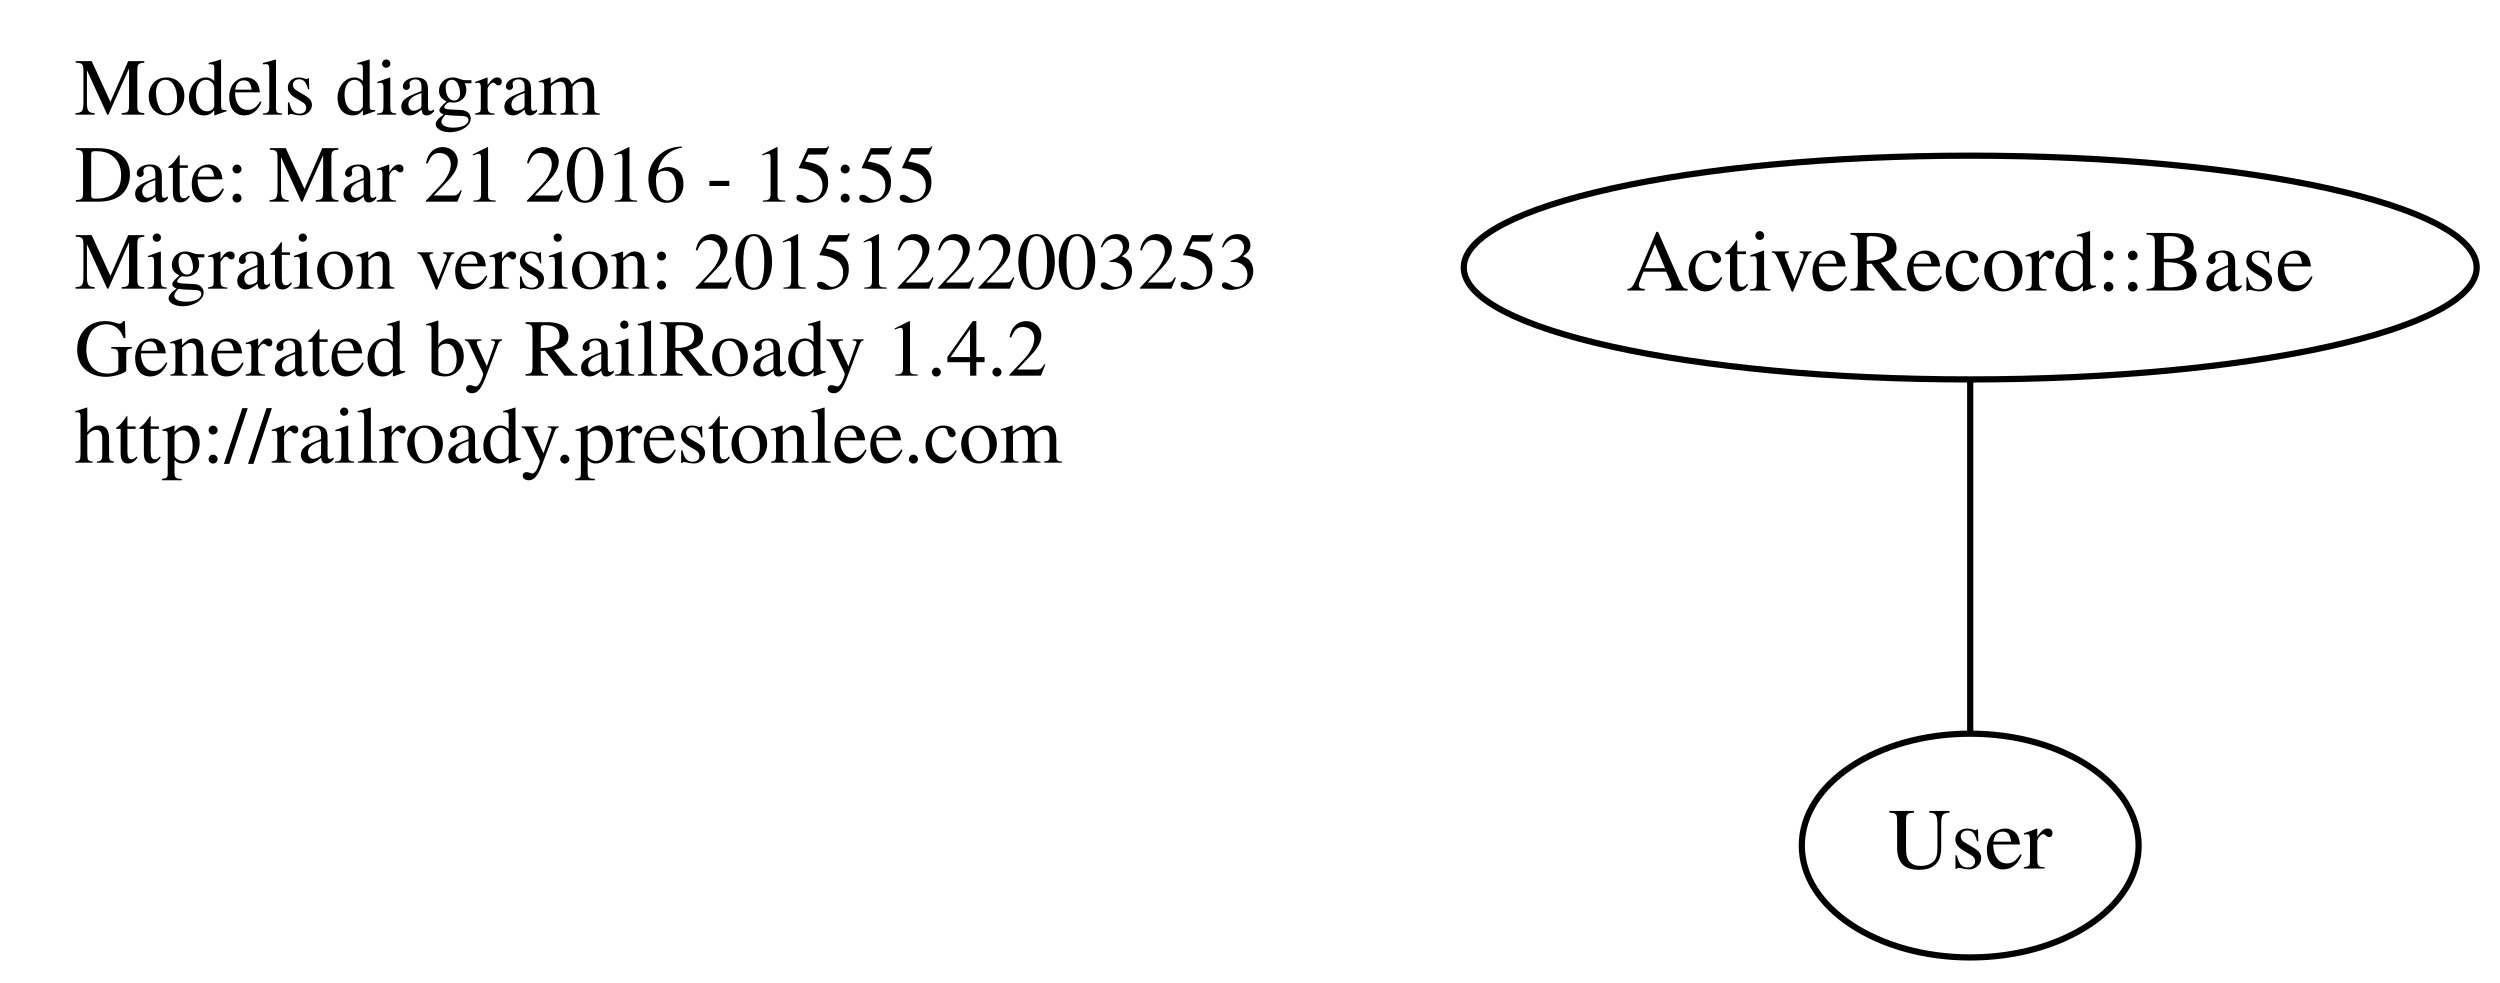
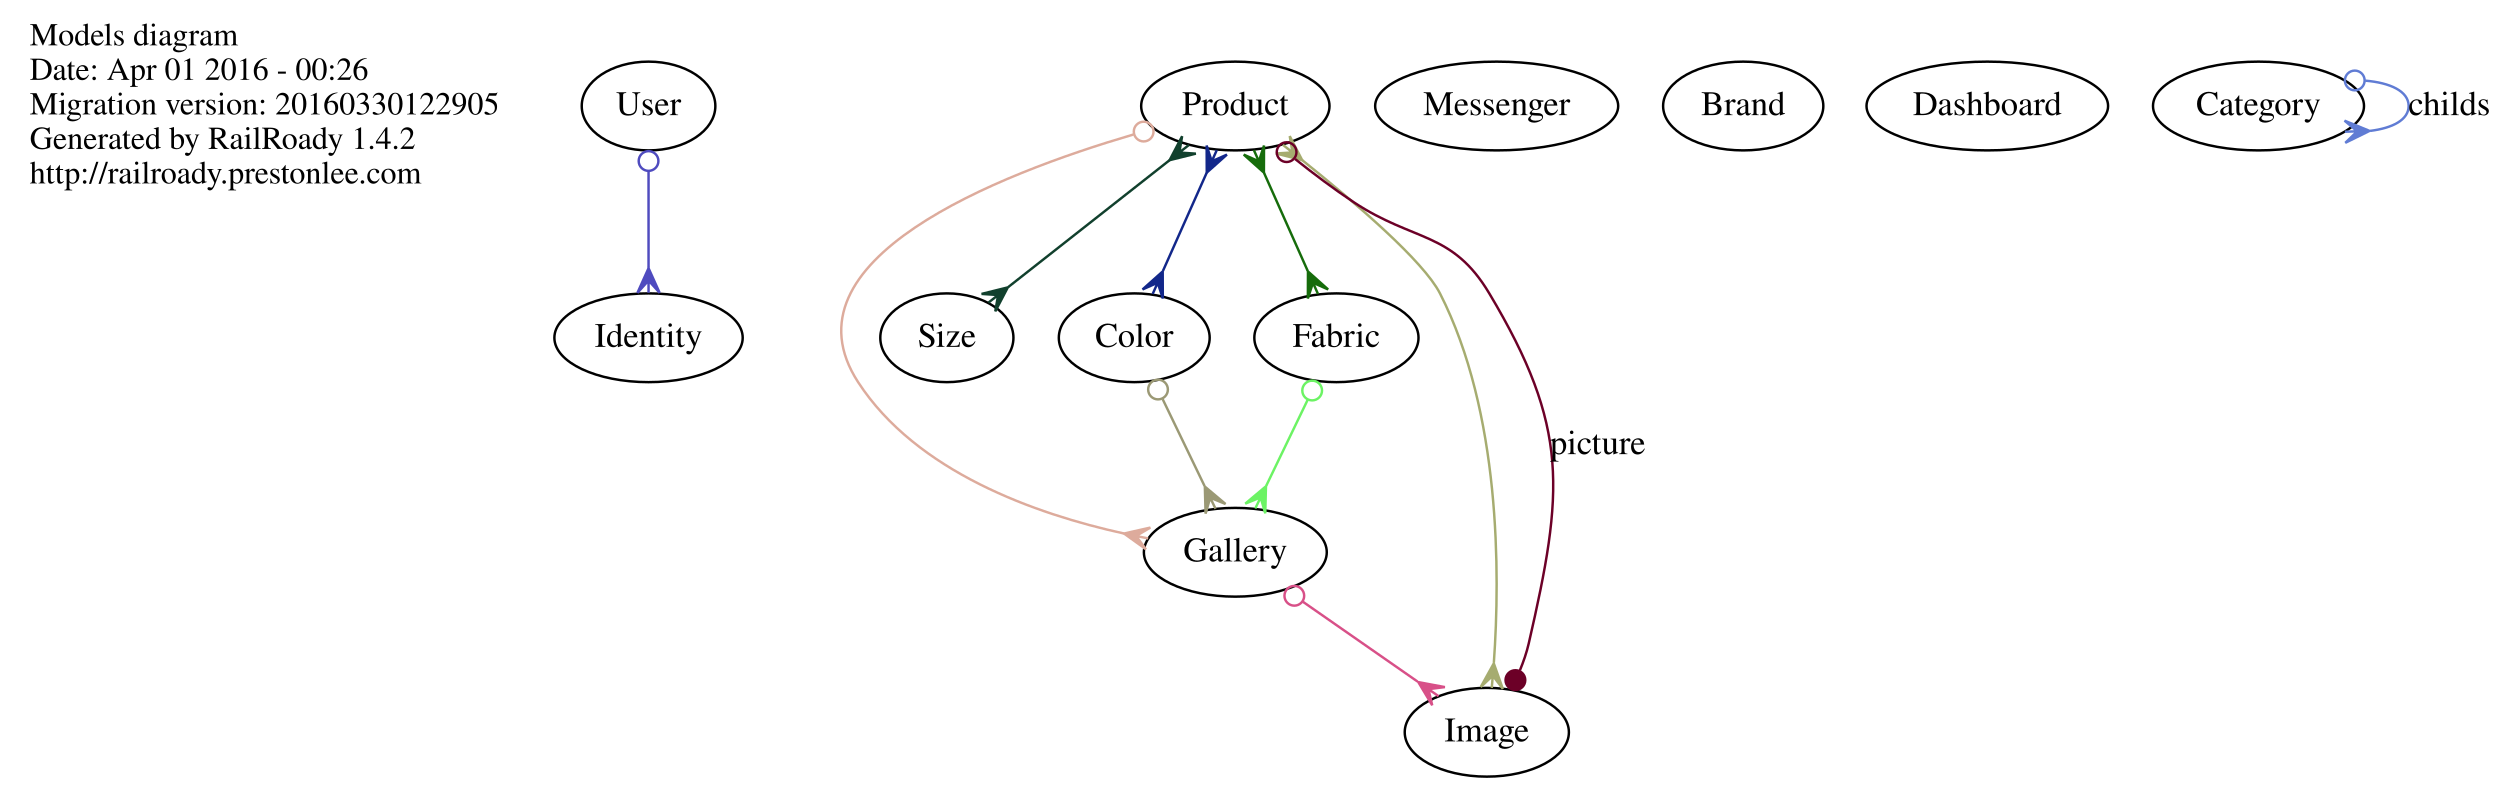
- <svg xmlns="http://www.w3.org/2000/svg" width="402pt" height="158pt" viewBox="0.00 0.00 402.24 158.00">
-   <g id="graph0" class="graph" transform="scale(1 1) rotate(0) translate(4 154)">
-     <polygon fill="none" stroke="none" points="-4,4 -4,-154 398.243,-154 398.243,4 -4,4" />
+ <svg xmlns="http://www.w3.org/2000/svg" width="1014pt" height="319pt" viewBox="0.00 0.00 1013.90 319.00">
+   <g id="graph0" class="graph" transform="scale(1 1) rotate(0) translate(4 315)">
+     <polygon fill="none" stroke="none" points="-4,4 -4,-315 1009.9,-315 1009.9,4 -4,4" />
    <g id="node1" class="node">
-       <text text-anchor="start" x="8" y="-135.6" font-family="Times,serif" font-size="13.00">Models diagram</text>
-       <text text-anchor="start" x="8" y="-121.6" font-family="Times,serif" font-size="13.00">Date: Mar 21 2016 - 15:55</text>
-       <text text-anchor="start" x="8" y="-107.6" font-family="Times,serif" font-size="13.00">Migration version: 20151222003253</text>
-       <text text-anchor="start" x="8" y="-93.6" font-family="Times,serif" font-size="13.00">Generated by RailRoady 1.4.2</text>
-       <text text-anchor="start" x="8" y="-79.6" font-family="Times,serif" font-size="13.00">http://railroady.prestonlee.com</text>
+       <text text-anchor="start" x="8" y="-296.6" font-family="Times,serif" font-size="13.00">Models diagram</text>
+       <text text-anchor="start" x="8" y="-282.6" font-family="Times,serif" font-size="13.00">Date: Apr 01 2016 - 00:26</text>
+       <text text-anchor="start" x="8" y="-268.6" font-family="Times,serif" font-size="13.00">Migration version: 20160330122905</text>
+       <text text-anchor="start" x="8" y="-254.6" font-family="Times,serif" font-size="13.00">Generated by RailRoady 1.4.2</text>
+       <text text-anchor="start" x="8" y="-240.6" font-family="Times,serif" font-size="13.00">http://railroady.prestonlee.com</text>
    </g>
    <g id="node2" class="node">
-       <ellipse fill="none" stroke="black" cx="313" cy="-18" rx="27.097" ry="18" />
-       <text text-anchor="middle" x="313" y="-14.3" font-family="Times,serif" font-size="14.00">User</text>
+       <ellipse fill="none" stroke="black" cx="259" cy="-272" rx="27.097" ry="18" />
+       <text text-anchor="middle" x="259" y="-268.3" font-family="Times,serif" font-size="14.00">User</text>
+     </g>
+     <g id="node8" class="node">
+       <ellipse fill="none" stroke="black" cx="259" cy="-178" rx="38.194" ry="18" />
+       <text text-anchor="middle" x="259" y="-174.3" font-family="Times,serif" font-size="14.00">Identity</text>
+     </g>
+     <g id="edge1" class="edge">
+       <path fill="none" stroke="#4f4bbf" d="M259,-245.451C259,-233.315 259,-218.795 259,-206.427" />
+       <ellipse fill="none" stroke="#4f4bbf" cx="259" cy="-249.696" rx="4" ry="4" />
+       <polygon fill="#4f4bbf" stroke="#4f4bbf" points="259,-206.227 263.5,-196.227 259,-201.227 259,-196.227 259,-196.227 259,-196.227 259,-201.227 254.5,-196.227 259,-206.227 259,-206.227" />
    </g>
    <g id="node3" class="node">
-       <ellipse fill="none" stroke="black" cx="313" cy="-111" rx="81.486" ry="18" />
-       <text text-anchor="middle" x="313" y="-107.3" font-family="Times,serif" font-size="14.00">ActiveRecord::Base</text>
+       <ellipse fill="none" stroke="black" cx="497" cy="-272" rx="38.194" ry="18" />
+       <text text-anchor="middle" x="497" y="-268.3" font-family="Times,serif" font-size="14.00">Product</text>
    </g>
-     <g id="edge1" class="edge">
-       <path fill="none" stroke="black" d="M313,-92.884C313,-76.614 313,-52.284 313,-36.04" />
+     <g id="node4" class="node">
+       <ellipse fill="none" stroke="black" cx="497" cy="-91" rx="37.093" ry="18" />
+       <text text-anchor="middle" x="497" y="-87.3" font-family="Times,serif" font-size="14.00">Gallery</text>
+     </g>
+     <g id="edge2" class="edge">
+       <path fill="none" stroke="#ddab9c" d="M455.731,-260.464C400.199,-244.155 311.872,-209.437 344,-160 367.672,-123.575 415.849,-106.504 451.851,-98.603" />
+       <ellipse fill="none" stroke="#ddab9c" cx="459.822" cy="-261.636" rx="4" ry="4" />
+       <polygon fill="#ddab9c" stroke="#ddab9c" points="451.853,-98.603 462.55,-101.02 456.753,-97.606 461.653,-96.61 461.653,-96.61 461.653,-96.61 456.753,-97.606 460.756,-92.2 451.853,-98.603 451.853,-98.603" />
+     </g>
+     <g id="node5" class="node">
+       <ellipse fill="none" stroke="black" cx="380" cy="-178" rx="27" ry="18" />
+       <text text-anchor="middle" x="380" y="-174.3" font-family="Times,serif" font-size="14.00">Size</text>
+     </g>
+     <g id="edge7" class="edge">
+       <path fill="none" stroke="#11402d" d="M470.334,-250.032C450.664,-234.565 424.09,-213.669 404.861,-198.549" />
+       <polygon fill="#11402d" stroke="#11402d" points="470.341,-250.037 475.42,-259.756 474.271,-253.128 478.202,-256.219 478.202,-256.219 478.202,-256.219 474.271,-253.128 480.983,-252.681 470.341,-250.037 470.341,-250.037" />
+       <polygon fill="#11402d" stroke="#11402d" points="404.714,-198.433 399.634,-188.714 400.783,-195.342 396.853,-192.252 396.853,-192.252 396.853,-192.252 400.783,-195.342 394.071,-195.789 404.714,-198.433 404.714,-198.433" />
+     </g>
+     <g id="node9" class="node">
+       <ellipse fill="none" stroke="black" cx="456" cy="-178" rx="30.595" ry="18" />
+       <text text-anchor="middle" x="456" y="-174.3" font-family="Times,serif" font-size="14.00">Color</text>
+     </g>
+     <g id="edge4" class="edge">
+       <path fill="none" stroke="#12278a" d="M485.365,-244.892C479.819,-232.447 473.2,-217.596 467.652,-205.145" />
+       <polygon fill="#12278a" stroke="#12278a" points="485.409,-244.992 485.37,-255.958 487.445,-249.559 489.48,-254.126 489.48,-254.126 489.48,-254.126 487.445,-249.559 493.59,-252.294 485.409,-244.992 485.409,-244.992" />
+       <polygon fill="#12278a" stroke="#12278a" points="467.543,-204.901 467.583,-193.935 465.508,-200.334 463.472,-195.767 463.472,-195.767 463.472,-195.767 465.508,-200.334 459.362,-197.599 467.543,-204.901 467.543,-204.901" />
+     </g>
+     <g id="node10" class="node">
+       <ellipse fill="none" stroke="black" cx="599" cy="-18" rx="33.295" ry="18" />
+       <text text-anchor="middle" x="599" y="-14.3" font-family="Times,serif" font-size="14.00">Image</text>
+     </g>
+     <g id="edge3" class="edge">
+       <path fill="none" stroke="#a6ac70" d="M524.184,-250.003C545.754,-232.729 573.352,-209.041 580,-196 604.615,-147.716 604.423,-82.529 601.859,-46.251" />
+       <polygon fill="#a6ac70" stroke="#a6ac70" points="524.107,-250.064 513.474,-252.747 520.188,-253.169 516.269,-256.274 516.269,-256.274 516.269,-256.274 520.188,-253.169 519.063,-259.801 524.107,-250.064 524.107,-250.064" />
+       <polygon fill="#a6ac70" stroke="#a6ac70" points="601.834,-45.938 605.497,-35.602 601.423,-40.955 601.012,-35.972 601.012,-35.972 601.012,-35.972 601.423,-40.955 596.528,-36.341 601.834,-45.938 601.834,-45.938" />
+     </g>
+     <g id="edge6" class="edge">
+       <path fill="none" stroke="#6c0027" d="M521.225,-250.513C528.658,-244.59 536.992,-238.298 545,-233 569.57,-216.744 584.89,-221.291 600,-196 632.574,-141.479 630.236,-115.894 616,-54 615.16,-50.346 613.885,-46.632 612.403,-43.054" />
+       <ellipse fill="none" stroke="#6c0027" cx="517.796" cy="-253.292" rx="4" ry="4" />
+       <ellipse fill="#6c0027" stroke="#6c0027" cx="610.597" cy="-39.15" rx="4" ry="4" />
+       <text text-anchor="middle" x="644" y="-130.8" font-family="Times,serif" font-size="14.00">picture</text>
+     </g>
+     <g id="node11" class="node">
+       <ellipse fill="none" stroke="black" cx="538" cy="-178" rx="33.295" ry="18" />
+       <text text-anchor="middle" x="538" y="-174.3" font-family="Times,serif" font-size="14.00">Fabric</text>
+     </g>
+     <g id="edge5" class="edge">
+       <path fill="none" stroke="#166c0b" d="M508.635,-244.892C514.181,-232.447 520.8,-217.596 526.348,-205.145" />
+       <polygon fill="#166c0b" stroke="#166c0b" points="508.591,-244.992 500.41,-252.294 506.555,-249.559 504.52,-254.126 504.52,-254.126 504.52,-254.126 506.555,-249.559 508.63,-255.958 508.591,-244.992 508.591,-244.992" />
+       <polygon fill="#166c0b" stroke="#166c0b" points="526.457,-204.901 534.638,-197.599 528.492,-200.334 530.528,-195.767 530.528,-195.767 530.528,-195.767 528.492,-200.334 526.417,-193.935 526.457,-204.901 526.457,-204.901" />
+     </g>
+     <g id="edge8" class="edge">
+       <path fill="none" stroke="#d85088" d="M524.288,-71.006C538.683,-60.985 556.322,-48.708 570.845,-38.598" />
+       <ellipse fill="none" stroke="#d85088" cx="520.924" cy="-73.347" rx="4" ry="4" />
+       <polygon fill="#d85088" stroke="#d85088" points="571.22,-38.337 581.999,-36.317 575.324,-35.48 579.428,-32.624 579.428,-32.624 579.428,-32.624 575.324,-35.48 576.857,-28.93 571.22,-38.337 571.22,-38.337" />
+     </g>
+     <g id="node6" class="node">
+       <ellipse fill="none" stroke="black" cx="603" cy="-272" rx="49.291" ry="18" />
+       <text text-anchor="middle" x="603" y="-268.3" font-family="Times,serif" font-size="14.00">Messenger</text>
+     </g>
+     <g id="node7" class="node">
+       <ellipse fill="none" stroke="black" cx="703" cy="-272" rx="32.494" ry="18" />
+       <text text-anchor="middle" x="703" y="-268.3" font-family="Times,serif" font-size="14.00">Brand</text>
+     </g>
+     <g id="edge9" class="edge">
+       <path fill="none" stroke="#9b9975" d="M467.51,-153.139C472.802,-142.166 479.092,-129.127 484.5,-117.914" />
+       <ellipse fill="none" stroke="#9b9975" cx="465.643" cy="-157.008" rx="4" ry="4" />
+       <polygon fill="#9b9975" stroke="#9b9975" points="484.635,-117.636 493.032,-110.584 486.807,-113.132 488.979,-108.629 488.979,-108.629 488.979,-108.629 486.807,-113.132 484.926,-106.674 484.635,-117.636 484.635,-117.636" />
+     </g>
+     <g id="edge10" class="edge">
+       <path fill="none" stroke="#6cf364" d="M526.317,-152.778C521.065,-141.892 514.861,-129.028 509.515,-117.945" />
+       <ellipse fill="none" stroke="#6cf364" cx="528.162" cy="-156.604" rx="4" ry="4" />
+       <polygon fill="#6cf364" stroke="#6cf364" points="509.428,-117.765 509.137,-106.803 507.256,-113.262 505.083,-108.758 505.083,-108.758 505.083,-108.758 507.256,-113.262 501.03,-110.713 509.428,-117.765 509.428,-117.765" />
+     </g>
+     <g id="node12" class="node">
+       <ellipse fill="none" stroke="black" cx="802" cy="-272" rx="48.993" ry="18" />
+       <text text-anchor="middle" x="802" y="-268.3" font-family="Times,serif" font-size="14.00">Dashboard</text>
+     </g>
+     <g id="node13" class="node">
+       <ellipse fill="none" stroke="black" cx="912" cy="-272" rx="42.793" ry="18" />
+       <text text-anchor="middle" x="912" y="-268.3" font-family="Times,serif" font-size="14.00">Category</text>
+     </g>
+     <g id="edge11" class="edge">
+       <path fill="none" stroke="#607cd4" d="M955.249,-282.292C965.405,-281.444 972.896,-278.014 972.896,-272 972.896,-266.399 966.398,-263.039 957.301,-261.919" />
+       <ellipse fill="none" stroke="#607cd4" cx="951.043" cy="-282.366" rx="4" ry="4" />
+       <polygon fill="#607cd4" stroke="#607cd4" points="957.038,-261.91 947.2,-257.067 952.041,-261.737 947.044,-261.564 947.044,-261.564 947.044,-261.564 952.041,-261.737 946.888,-266.061 957.038,-261.91 957.038,-261.91" />
+       <text text-anchor="middle" x="989.396" y="-268.3" font-family="Times,serif" font-size="14.00">childs</text>
    </g>
  </g>
</svg>
